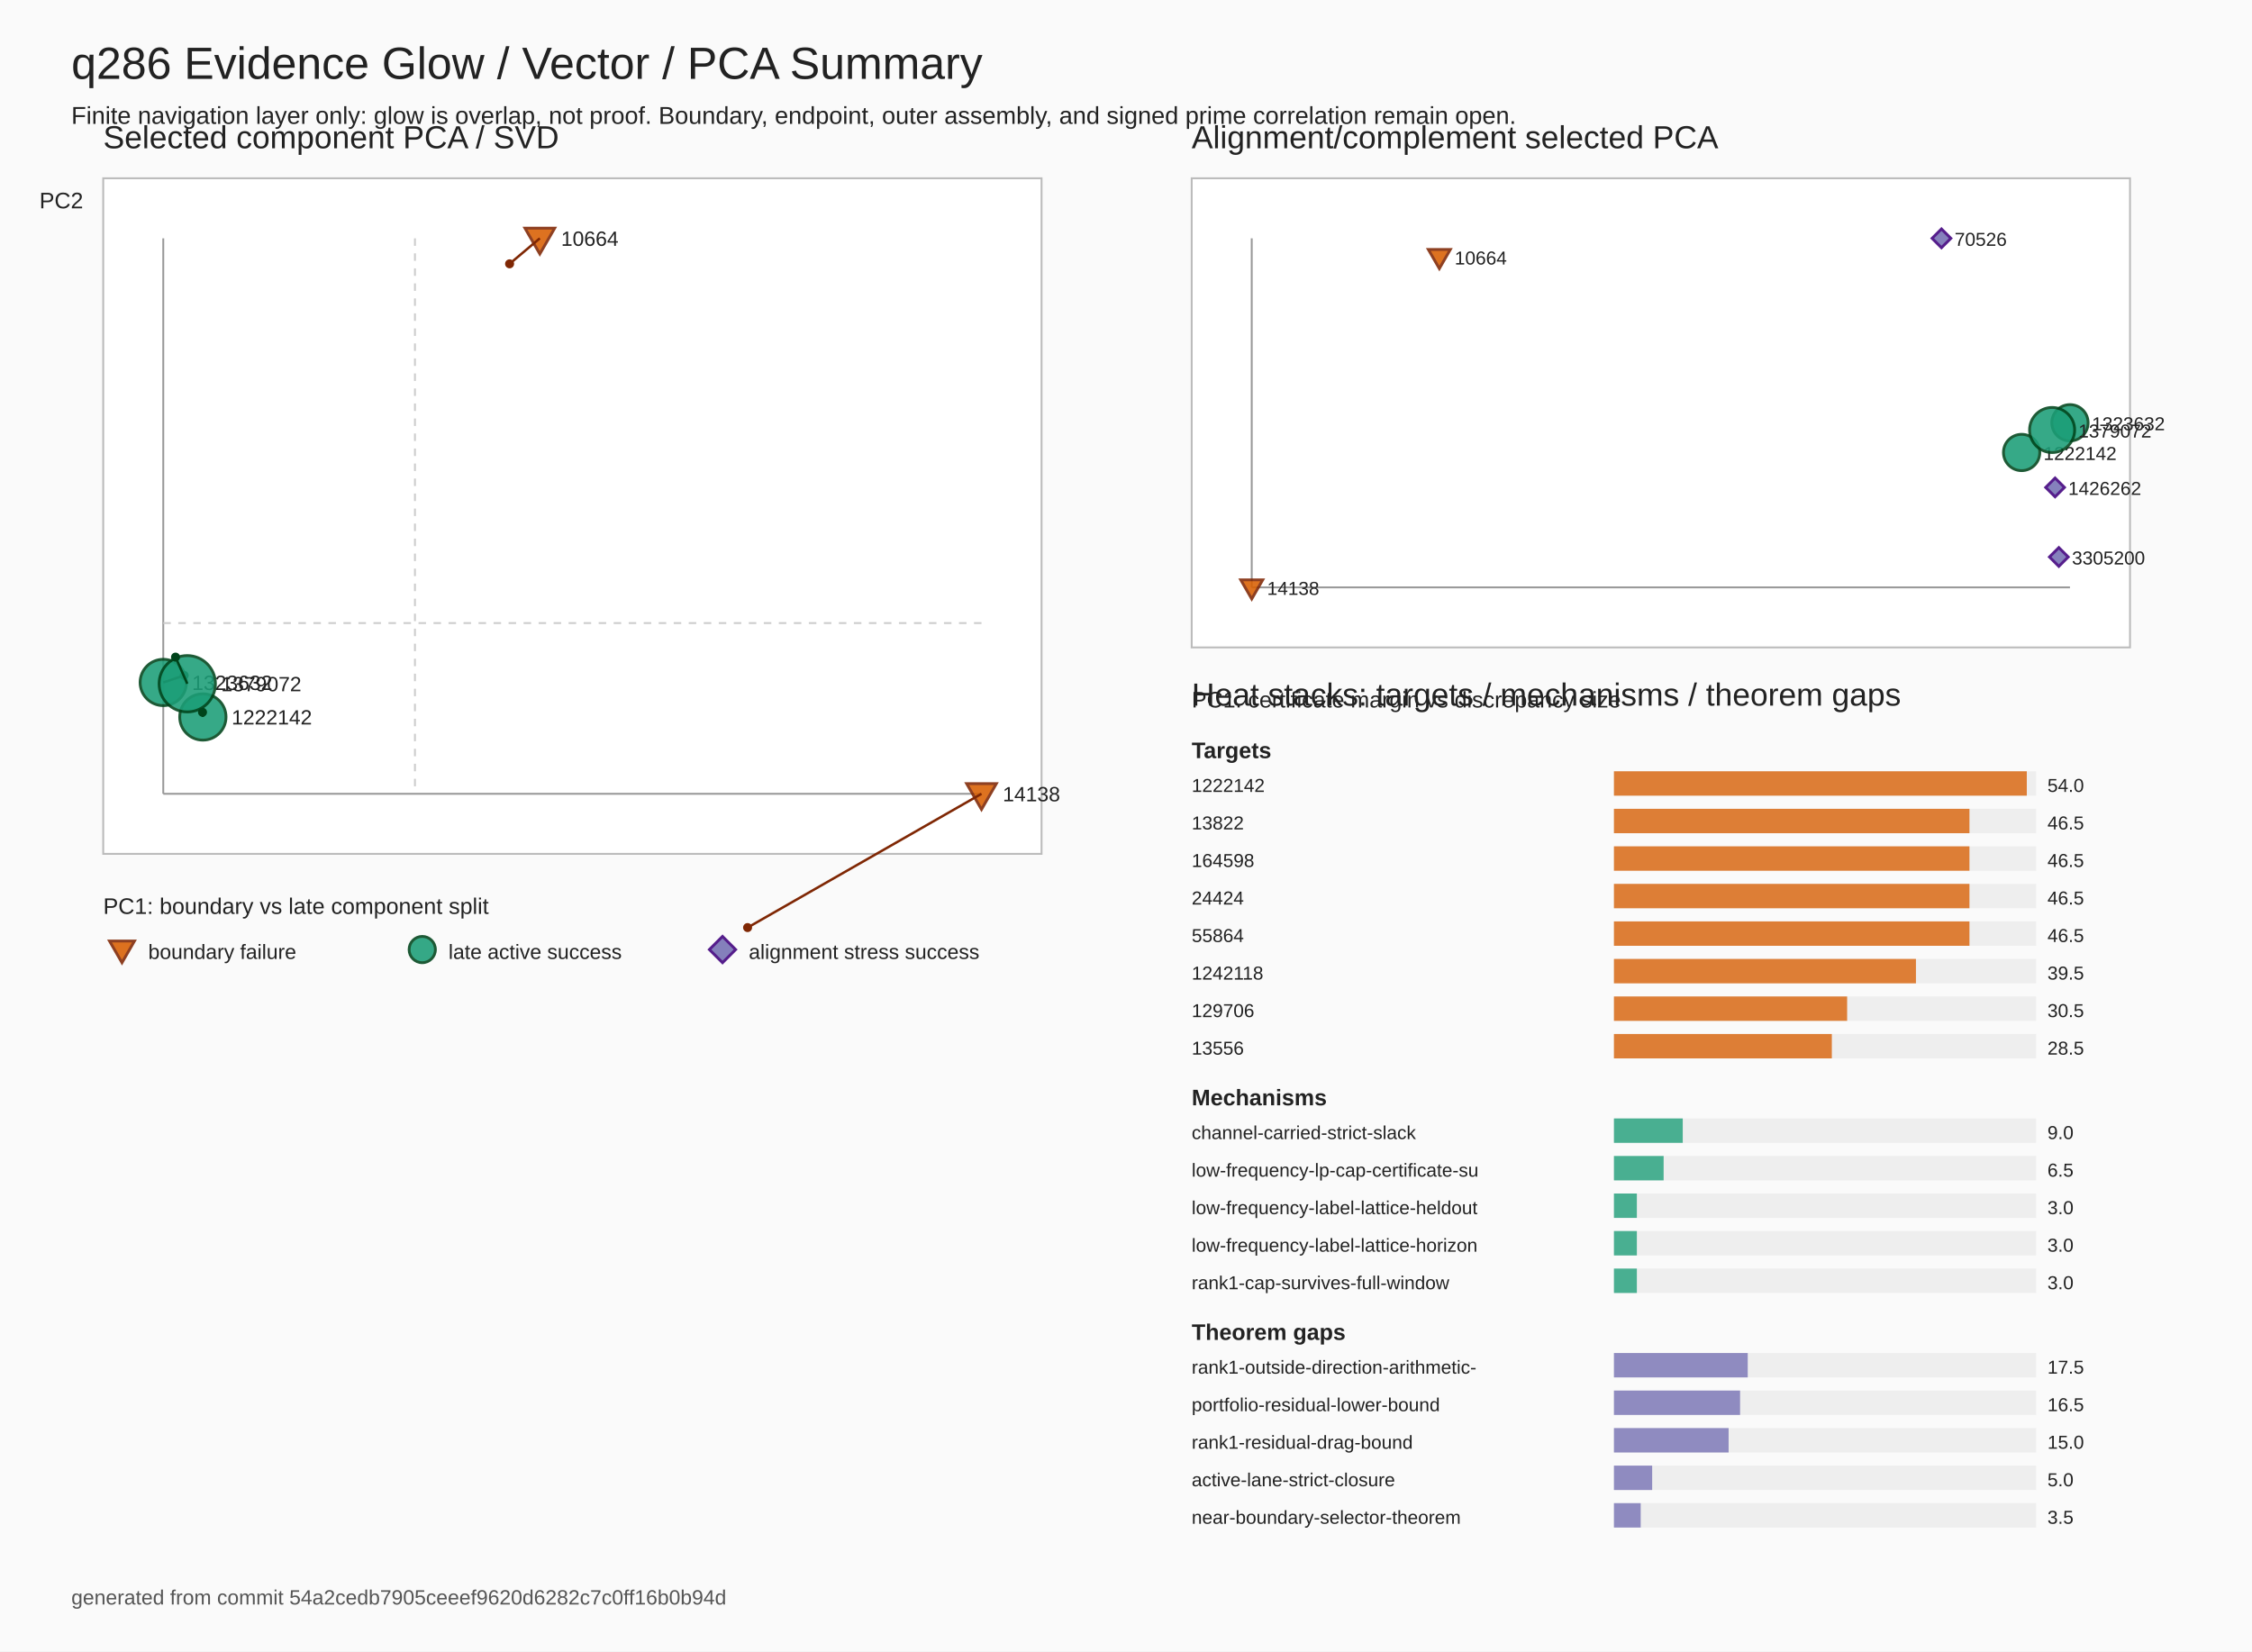
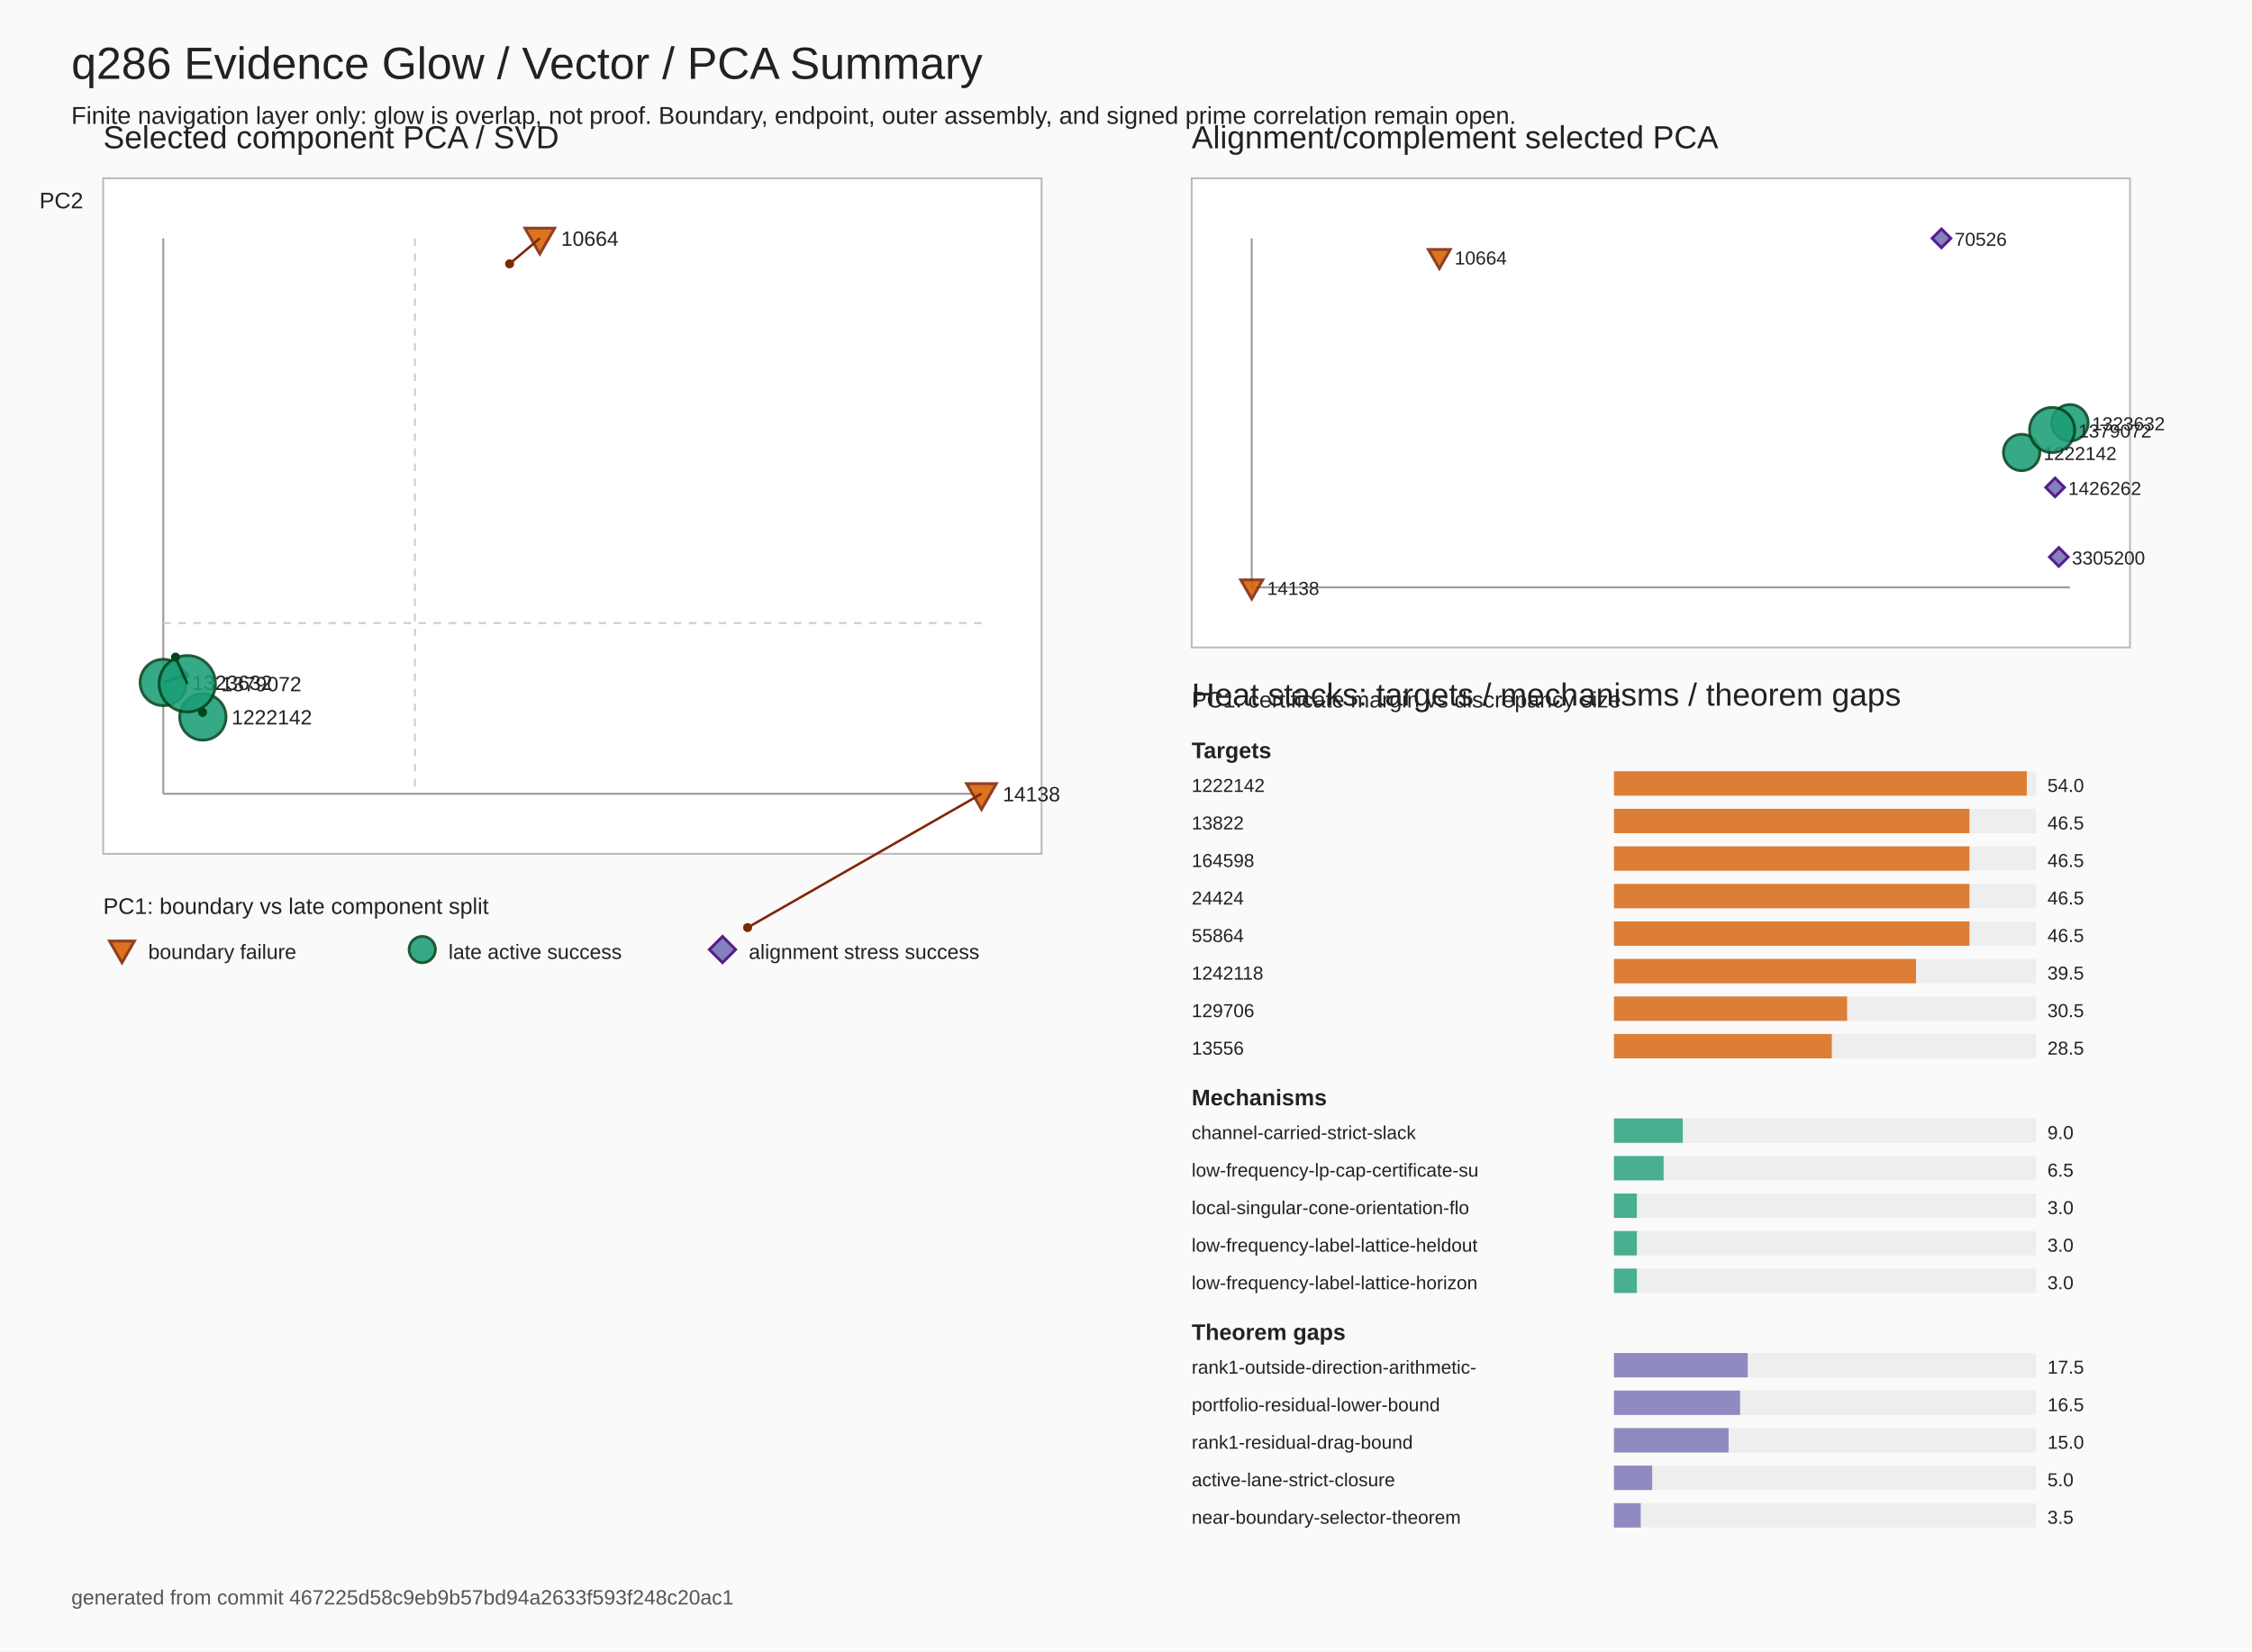
<svg xmlns="http://www.w3.org/2000/svg" width="1200" height="880" viewBox="0 0 1200 880" role="img" aria-labelledby="title desc">
  <rect x="0.00" y="0.00" width="1200.00" height="880.00" fill="#fafafa" stroke="none" opacity="1.0" />
  <text x="38.00" y="42.00" font-size="24" font-family="Arial, sans-serif" font-weight="500" text-anchor="start" fill="#222">q286 Evidence Glow / Vector / PCA Summary</text>
  <text x="38.00" y="66.00" font-size="13" font-family="Arial, sans-serif" font-weight="400" text-anchor="start" fill="#222">Finite navigation layer only: glow is overlap, not proof. Boundary, endpoint, outer assembly, and signed prime correlation remain open.</text>
-   <text x="38.00" y="855.00" font-size="11" font-family="Arial, sans-serif" font-weight="400" text-anchor="start" fill="#555">generated from commit 54a2cedb7905ceeef9620d6282c7c0ff16b0b94d</text>
+   <text x="38.00" y="855.00" font-size="11" font-family="Arial, sans-serif" font-weight="400" text-anchor="start" fill="#555">generated from commit 467225d58c9eb9b57bd94a2633f593f248c20ac1</text>
  <rect x="55.00" y="95.00" width="500.00" height="360.00" fill="#ffffff" stroke="#bbbbbb" opacity="1.0" />
  <text x="55.00" y="79.00" font-size="17" font-family="Arial, sans-serif" font-weight="500" text-anchor="start" fill="#222">Selected component PCA / SVD</text>
  <text x="55.00" y="487.00" font-size="12" font-family="Arial, sans-serif" font-weight="400" text-anchor="start" fill="#222">PC1: boundary vs late component split</text>
  <text x="21.00" y="111.00" font-size="12" font-family="Arial, sans-serif" font-weight="400" text-anchor="start" fill="#222">PC2</text>
  <line x1="87.00" y1="423.00" x2="523.00" y2="423.00" stroke="#999" stroke-width="1" />
  <line x1="87.00" y1="127.00" x2="87.00" y2="423.00" stroke="#999" stroke-width="1" />
  <line x1="221.11" y1="127.00" x2="221.11" y2="423.00" stroke="#cccccc" stroke-width="1" stroke-dasharray="4 4" />
  <line x1="87.00" y1="332.02" x2="523.00" y2="332.02" stroke="#cccccc" stroke-width="1" stroke-dasharray="4 4" />
  <polygon points="287.65,135.33 279.73,121.58 295.57,121.58" fill="#d95f02" stroke="#7f2704" stroke-width="1.5" opacity="0.88" />
  <text x="298.98" y="131.00" font-size="11" font-family="Arial, sans-serif" font-weight="400" text-anchor="start" fill="#222">10664</text>
  <line x1="287.65" y1="127.00" x2="271.54" y2="140.59" stroke="#7f2704" stroke-width="1.3" />
  <circle cx="271.54" cy="140.59" r="2.4" fill="#7f2704" />
  <polygon points="523.00,431.33 515.08,417.58 530.92,417.58" fill="#d95f02" stroke="#7f2704" stroke-width="1.5" opacity="0.88" />
  <text x="534.33" y="427.00" font-size="11" font-family="Arial, sans-serif" font-weight="400" text-anchor="start" fill="#222">14138</text>
  <line x1="523.00" y1="423.00" x2="398.36" y2="494.29" stroke="#7f2704" stroke-width="1.3" />
  <circle cx="398.36" cy="494.29" r="2.4" fill="#7f2704" />
  <circle cx="108.10" cy="382.06" r="12.33" fill="#1b9e77" stroke="#00441b" stroke-width="1.5" opacity="0.88" />
  <text x="123.43" y="386.06" font-size="11" font-family="Arial, sans-serif" font-weight="400" text-anchor="start" fill="#222">1222142</text>
  <line x1="108.10" y1="382.06" x2="107.91" y2="379.54" stroke="#00441b" stroke-width="1.3" />
  <circle cx="107.91" cy="379.54" r="2.4" fill="#00441b" />
  <circle cx="87.00" cy="363.67" r="12.33" fill="#1b9e77" stroke="#00441b" stroke-width="1.5" opacity="0.88" />
  <text x="102.33" y="367.67" font-size="11" font-family="Arial, sans-serif" font-weight="400" text-anchor="start" fill="#222">1323632</text>
  <line x1="87.00" y1="363.67" x2="98.13" y2="359.93" stroke="#00441b" stroke-width="1.3" />
  <circle cx="98.13" cy="359.93" r="2.4" fill="#00441b" />
  <circle cx="99.79" cy="364.36" r="15.00" fill="#1b9e77" stroke="#00441b" stroke-width="1.5" opacity="0.88" />
  <text x="117.79" y="368.36" font-size="11" font-family="Arial, sans-serif" font-weight="400" text-anchor="start" fill="#222">1379072</text>
  <line x1="99.79" y1="364.36" x2="93.53" y2="350.16" stroke="#00441b" stroke-width="1.3" />
  <circle cx="93.53" cy="350.16" r="2.4" fill="#00441b" />
  <polygon points="65.00,513.00 58.35,501.45 71.65,501.45" fill="#d95f02" stroke="#7f2704" stroke-width="1.5" opacity="0.88" />
  <text x="79.00" y="511.00" font-size="11" font-family="Arial, sans-serif" font-weight="400" text-anchor="start" fill="#222">boundary failure</text>
  <circle cx="225.00" cy="506.00" r="7.00" fill="#1b9e77" stroke="#00441b" stroke-width="1.5" opacity="0.88" />
  <text x="239.00" y="511.00" font-size="11" font-family="Arial, sans-serif" font-weight="400" text-anchor="start" fill="#222">late active success</text>
  <polygon points="385.00,499.00 392.00,506.00 385.00,513.00 378.00,506.00" fill="#7570b3" stroke="#3f007d" stroke-width="1.5" opacity="0.88" />
  <text x="399.00" y="511.00" font-size="11" font-family="Arial, sans-serif" font-weight="400" text-anchor="start" fill="#222">alignment stress success</text>
  <rect x="635.00" y="95.00" width="500.00" height="250.00" fill="#ffffff" stroke="#bbbbbb" opacity="1.0" />
  <text x="635.00" y="79.00" font-size="17" font-family="Arial, sans-serif" font-weight="500" text-anchor="start" fill="#222">Alignment/complement selected PCA</text>
  <text x="635.00" y="377.00" font-size="12" font-family="Arial, sans-serif" font-weight="400" text-anchor="start" fill="#222">PC1: certificate margin vs discrepancy size</text>
  <line x1="667.00" y1="313.00" x2="1103.00" y2="313.00" stroke="#999" stroke-width="1" />
  <line x1="667.00" y1="127.00" x2="667.00" y2="313.00" stroke="#999" stroke-width="1" />
  <polygon points="766.97,143.12 761.11,132.95 772.82,132.95" fill="#d95f02" stroke="#7f2704" stroke-width="1.5" opacity="0.88" />
  <text x="775.13" y="140.95" font-size="10" font-family="Arial, sans-serif" font-weight="400" text-anchor="start" fill="#222">10664</text>
  <polygon points="667.00,319.17 661.14,308.99 672.86,308.99" fill="#d95f02" stroke="#7f2704" stroke-width="1.5" opacity="0.88" />
  <text x="675.17" y="317.00" font-size="10" font-family="Arial, sans-serif" font-weight="400" text-anchor="start" fill="#222">14138</text>
  <polygon points="1034.53,122.00 1039.53,127.00 1034.53,132.00 1029.53,127.00" fill="#7570b3" stroke="#3f007d" stroke-width="1.5" opacity="0.88" />
  <text x="1041.53" y="131.00" font-size="10" font-family="Arial, sans-serif" font-weight="400" text-anchor="start" fill="#222">70526</text>
  <circle cx="1077.24" cy="241.12" r="9.67" fill="#1b9e77" stroke="#00441b" stroke-width="1.5" opacity="0.88" />
  <text x="1088.91" y="245.12" font-size="10" font-family="Arial, sans-serif" font-weight="400" text-anchor="start" fill="#222">1222142</text>
  <circle cx="1103.00" cy="225.29" r="9.67" fill="#1b9e77" stroke="#00441b" stroke-width="1.5" opacity="0.88" />
  <text x="1114.67" y="229.29" font-size="10" font-family="Arial, sans-serif" font-weight="400" text-anchor="start" fill="#222">1323632</text>
  <circle cx="1093.49" cy="229.14" r="12.00" fill="#1b9e77" stroke="#00441b" stroke-width="1.5" opacity="0.88" />
  <text x="1107.49" y="233.14" font-size="10" font-family="Arial, sans-serif" font-weight="400" text-anchor="start" fill="#222">1379072</text>
  <polygon points="1095.07,254.73 1100.07,259.73 1095.07,264.73 1090.07,259.73" fill="#7570b3" stroke="#3f007d" stroke-width="1.5" opacity="0.88" />
  <text x="1102.07" y="263.73" font-size="10" font-family="Arial, sans-serif" font-weight="400" text-anchor="start" fill="#222">1426262</text>
  <polygon points="1097.07,291.80 1102.07,296.80 1097.07,301.80 1092.07,296.80" fill="#7570b3" stroke="#3f007d" stroke-width="1.5" opacity="0.88" />
  <text x="1104.07" y="300.80" font-size="10" font-family="Arial, sans-serif" font-weight="400" text-anchor="start" fill="#222">3305200</text>
  <text x="635.00" y="376.00" font-size="17" font-family="Arial, sans-serif" font-weight="500" text-anchor="start" fill="#222">Heat stacks: targets / mechanisms / theorem gaps</text>
  <text x="635.00" y="404.00" font-size="12" font-family="Arial, sans-serif" font-weight="600" text-anchor="start" fill="#222">Targets</text>
  <text x="635.00" y="422.00" font-size="10" font-family="Arial, sans-serif" font-weight="400" text-anchor="start" fill="#222">1222142</text>
  <rect x="860.00" y="411.00" width="225.00" height="13.00" fill="#eeeeee" stroke="none" opacity="1.0" />
  <rect x="860.00" y="411.00" width="220.00" height="13.00" fill="#d95f02" stroke="none" opacity="0.78" />
  <text x="1091.00" y="422.00" font-size="10" font-family="Arial, sans-serif" font-weight="400" text-anchor="start" fill="#222">54.0</text>
  <text x="635.00" y="442.00" font-size="10" font-family="Arial, sans-serif" font-weight="400" text-anchor="start" fill="#222">13822</text>
  <rect x="860.00" y="431.00" width="225.00" height="13.00" fill="#eeeeee" stroke="none" opacity="1.0" />
  <rect x="860.00" y="431.00" width="189.44" height="13.00" fill="#d95f02" stroke="none" opacity="0.78" />
  <text x="1091.00" y="442.00" font-size="10" font-family="Arial, sans-serif" font-weight="400" text-anchor="start" fill="#222">46.5</text>
  <text x="635.00" y="462.00" font-size="10" font-family="Arial, sans-serif" font-weight="400" text-anchor="start" fill="#222">164598</text>
  <rect x="860.00" y="451.00" width="225.00" height="13.00" fill="#eeeeee" stroke="none" opacity="1.0" />
  <rect x="860.00" y="451.00" width="189.44" height="13.00" fill="#d95f02" stroke="none" opacity="0.78" />
  <text x="1091.00" y="462.00" font-size="10" font-family="Arial, sans-serif" font-weight="400" text-anchor="start" fill="#222">46.5</text>
  <text x="635.00" y="482.00" font-size="10" font-family="Arial, sans-serif" font-weight="400" text-anchor="start" fill="#222">24424</text>
  <rect x="860.00" y="471.00" width="225.00" height="13.00" fill="#eeeeee" stroke="none" opacity="1.0" />
  <rect x="860.00" y="471.00" width="189.44" height="13.00" fill="#d95f02" stroke="none" opacity="0.78" />
  <text x="1091.00" y="482.00" font-size="10" font-family="Arial, sans-serif" font-weight="400" text-anchor="start" fill="#222">46.5</text>
  <text x="635.00" y="502.00" font-size="10" font-family="Arial, sans-serif" font-weight="400" text-anchor="start" fill="#222">55864</text>
  <rect x="860.00" y="491.00" width="225.00" height="13.00" fill="#eeeeee" stroke="none" opacity="1.0" />
  <rect x="860.00" y="491.00" width="189.44" height="13.00" fill="#d95f02" stroke="none" opacity="0.78" />
  <text x="1091.00" y="502.00" font-size="10" font-family="Arial, sans-serif" font-weight="400" text-anchor="start" fill="#222">46.5</text>
  <text x="635.00" y="522.00" font-size="10" font-family="Arial, sans-serif" font-weight="400" text-anchor="start" fill="#222">1242118</text>
  <rect x="860.00" y="511.00" width="225.00" height="13.00" fill="#eeeeee" stroke="none" opacity="1.0" />
  <rect x="860.00" y="511.00" width="160.93" height="13.00" fill="#d95f02" stroke="none" opacity="0.78" />
  <text x="1091.00" y="522.00" font-size="10" font-family="Arial, sans-serif" font-weight="400" text-anchor="start" fill="#222">39.5</text>
  <text x="635.00" y="542.00" font-size="10" font-family="Arial, sans-serif" font-weight="400" text-anchor="start" fill="#222">129706</text>
  <rect x="860.00" y="531.00" width="225.00" height="13.00" fill="#eeeeee" stroke="none" opacity="1.0" />
  <rect x="860.00" y="531.00" width="124.26" height="13.00" fill="#d95f02" stroke="none" opacity="0.78" />
  <text x="1091.00" y="542.00" font-size="10" font-family="Arial, sans-serif" font-weight="400" text-anchor="start" fill="#222">30.5</text>
  <text x="635.00" y="562.00" font-size="10" font-family="Arial, sans-serif" font-weight="400" text-anchor="start" fill="#222">13556</text>
  <rect x="860.00" y="551.00" width="225.00" height="13.00" fill="#eeeeee" stroke="none" opacity="1.0" />
  <rect x="860.00" y="551.00" width="116.11" height="13.00" fill="#d95f02" stroke="none" opacity="0.78" />
  <text x="1091.00" y="562.00" font-size="10" font-family="Arial, sans-serif" font-weight="400" text-anchor="start" fill="#222">28.5</text>
  <text x="635.00" y="589.00" font-size="12" font-family="Arial, sans-serif" font-weight="600" text-anchor="start" fill="#222">Mechanisms</text>
  <text x="635.00" y="607.00" font-size="10" font-family="Arial, sans-serif" font-weight="400" text-anchor="start" fill="#222">channel-carried-strict-slack</text>
  <rect x="860.00" y="596.00" width="225.00" height="13.00" fill="#eeeeee" stroke="none" opacity="1.0" />
  <rect x="860.00" y="596.00" width="36.67" height="13.00" fill="#1b9e77" stroke="none" opacity="0.78" />
  <text x="1091.00" y="607.00" font-size="10" font-family="Arial, sans-serif" font-weight="400" text-anchor="start" fill="#222">9.0</text>
  <text x="635.00" y="627.00" font-size="10" font-family="Arial, sans-serif" font-weight="400" text-anchor="start" fill="#222">low-frequency-lp-cap-certificate-su</text>
  <rect x="860.00" y="616.00" width="225.00" height="13.00" fill="#eeeeee" stroke="none" opacity="1.0" />
  <rect x="860.00" y="616.00" width="26.48" height="13.00" fill="#1b9e77" stroke="none" opacity="0.78" />
  <text x="1091.00" y="627.00" font-size="10" font-family="Arial, sans-serif" font-weight="400" text-anchor="start" fill="#222">6.5</text>
-   <text x="635.00" y="647.00" font-size="10" font-family="Arial, sans-serif" font-weight="400" text-anchor="start" fill="#222">low-frequency-label-lattice-heldout</text>
+   <text x="635.00" y="647.00" font-size="10" font-family="Arial, sans-serif" font-weight="400" text-anchor="start" fill="#222">local-singular-cone-orientation-flo</text>
  <rect x="860.00" y="636.00" width="225.00" height="13.00" fill="#eeeeee" stroke="none" opacity="1.0" />
  <rect x="860.00" y="636.00" width="12.22" height="13.00" fill="#1b9e77" stroke="none" opacity="0.78" />
  <text x="1091.00" y="647.00" font-size="10" font-family="Arial, sans-serif" font-weight="400" text-anchor="start" fill="#222">3.0</text>
-   <text x="635.00" y="667.00" font-size="10" font-family="Arial, sans-serif" font-weight="400" text-anchor="start" fill="#222">low-frequency-label-lattice-horizon</text>
+   <text x="635.00" y="667.00" font-size="10" font-family="Arial, sans-serif" font-weight="400" text-anchor="start" fill="#222">low-frequency-label-lattice-heldout</text>
  <rect x="860.00" y="656.00" width="225.00" height="13.00" fill="#eeeeee" stroke="none" opacity="1.0" />
  <rect x="860.00" y="656.00" width="12.22" height="13.00" fill="#1b9e77" stroke="none" opacity="0.78" />
  <text x="1091.00" y="667.00" font-size="10" font-family="Arial, sans-serif" font-weight="400" text-anchor="start" fill="#222">3.0</text>
-   <text x="635.00" y="687.00" font-size="10" font-family="Arial, sans-serif" font-weight="400" text-anchor="start" fill="#222">rank1-cap-survives-full-window</text>
+   <text x="635.00" y="687.00" font-size="10" font-family="Arial, sans-serif" font-weight="400" text-anchor="start" fill="#222">low-frequency-label-lattice-horizon</text>
  <rect x="860.00" y="676.00" width="225.00" height="13.00" fill="#eeeeee" stroke="none" opacity="1.0" />
  <rect x="860.00" y="676.00" width="12.22" height="13.00" fill="#1b9e77" stroke="none" opacity="0.78" />
  <text x="1091.00" y="687.00" font-size="10" font-family="Arial, sans-serif" font-weight="400" text-anchor="start" fill="#222">3.0</text>
  <text x="635.00" y="714.00" font-size="12" font-family="Arial, sans-serif" font-weight="600" text-anchor="start" fill="#222">Theorem gaps</text>
  <text x="635.00" y="732.00" font-size="10" font-family="Arial, sans-serif" font-weight="400" text-anchor="start" fill="#222">rank1-outside-direction-arithmetic-</text>
  <rect x="860.00" y="721.00" width="225.00" height="13.00" fill="#eeeeee" stroke="none" opacity="1.0" />
  <rect x="860.00" y="721.00" width="71.30" height="13.00" fill="#7570b3" stroke="none" opacity="0.78" />
  <text x="1091.00" y="732.00" font-size="10" font-family="Arial, sans-serif" font-weight="400" text-anchor="start" fill="#222">17.5</text>
  <text x="635.00" y="752.00" font-size="10" font-family="Arial, sans-serif" font-weight="400" text-anchor="start" fill="#222">portfolio-residual-lower-bound</text>
  <rect x="860.00" y="741.00" width="225.00" height="13.00" fill="#eeeeee" stroke="none" opacity="1.0" />
  <rect x="860.00" y="741.00" width="67.22" height="13.00" fill="#7570b3" stroke="none" opacity="0.78" />
  <text x="1091.00" y="752.00" font-size="10" font-family="Arial, sans-serif" font-weight="400" text-anchor="start" fill="#222">16.5</text>
  <text x="635.00" y="772.00" font-size="10" font-family="Arial, sans-serif" font-weight="400" text-anchor="start" fill="#222">rank1-residual-drag-bound</text>
  <rect x="860.00" y="761.00" width="225.00" height="13.00" fill="#eeeeee" stroke="none" opacity="1.0" />
  <rect x="860.00" y="761.00" width="61.11" height="13.00" fill="#7570b3" stroke="none" opacity="0.78" />
  <text x="1091.00" y="772.00" font-size="10" font-family="Arial, sans-serif" font-weight="400" text-anchor="start" fill="#222">15.0</text>
  <text x="635.00" y="792.00" font-size="10" font-family="Arial, sans-serif" font-weight="400" text-anchor="start" fill="#222">active-lane-strict-closure</text>
  <rect x="860.00" y="781.00" width="225.00" height="13.00" fill="#eeeeee" stroke="none" opacity="1.0" />
  <rect x="860.00" y="781.00" width="20.37" height="13.00" fill="#7570b3" stroke="none" opacity="0.78" />
  <text x="1091.00" y="792.00" font-size="10" font-family="Arial, sans-serif" font-weight="400" text-anchor="start" fill="#222">5.0</text>
  <text x="635.00" y="812.00" font-size="10" font-family="Arial, sans-serif" font-weight="400" text-anchor="start" fill="#222">near-boundary-selector-theorem</text>
  <rect x="860.00" y="801.00" width="225.00" height="13.00" fill="#eeeeee" stroke="none" opacity="1.0" />
  <rect x="860.00" y="801.00" width="14.26" height="13.00" fill="#7570b3" stroke="none" opacity="0.78" />
  <text x="1091.00" y="812.00" font-size="10" font-family="Arial, sans-serif" font-weight="400" text-anchor="start" fill="#222">3.5</text>
</svg>
